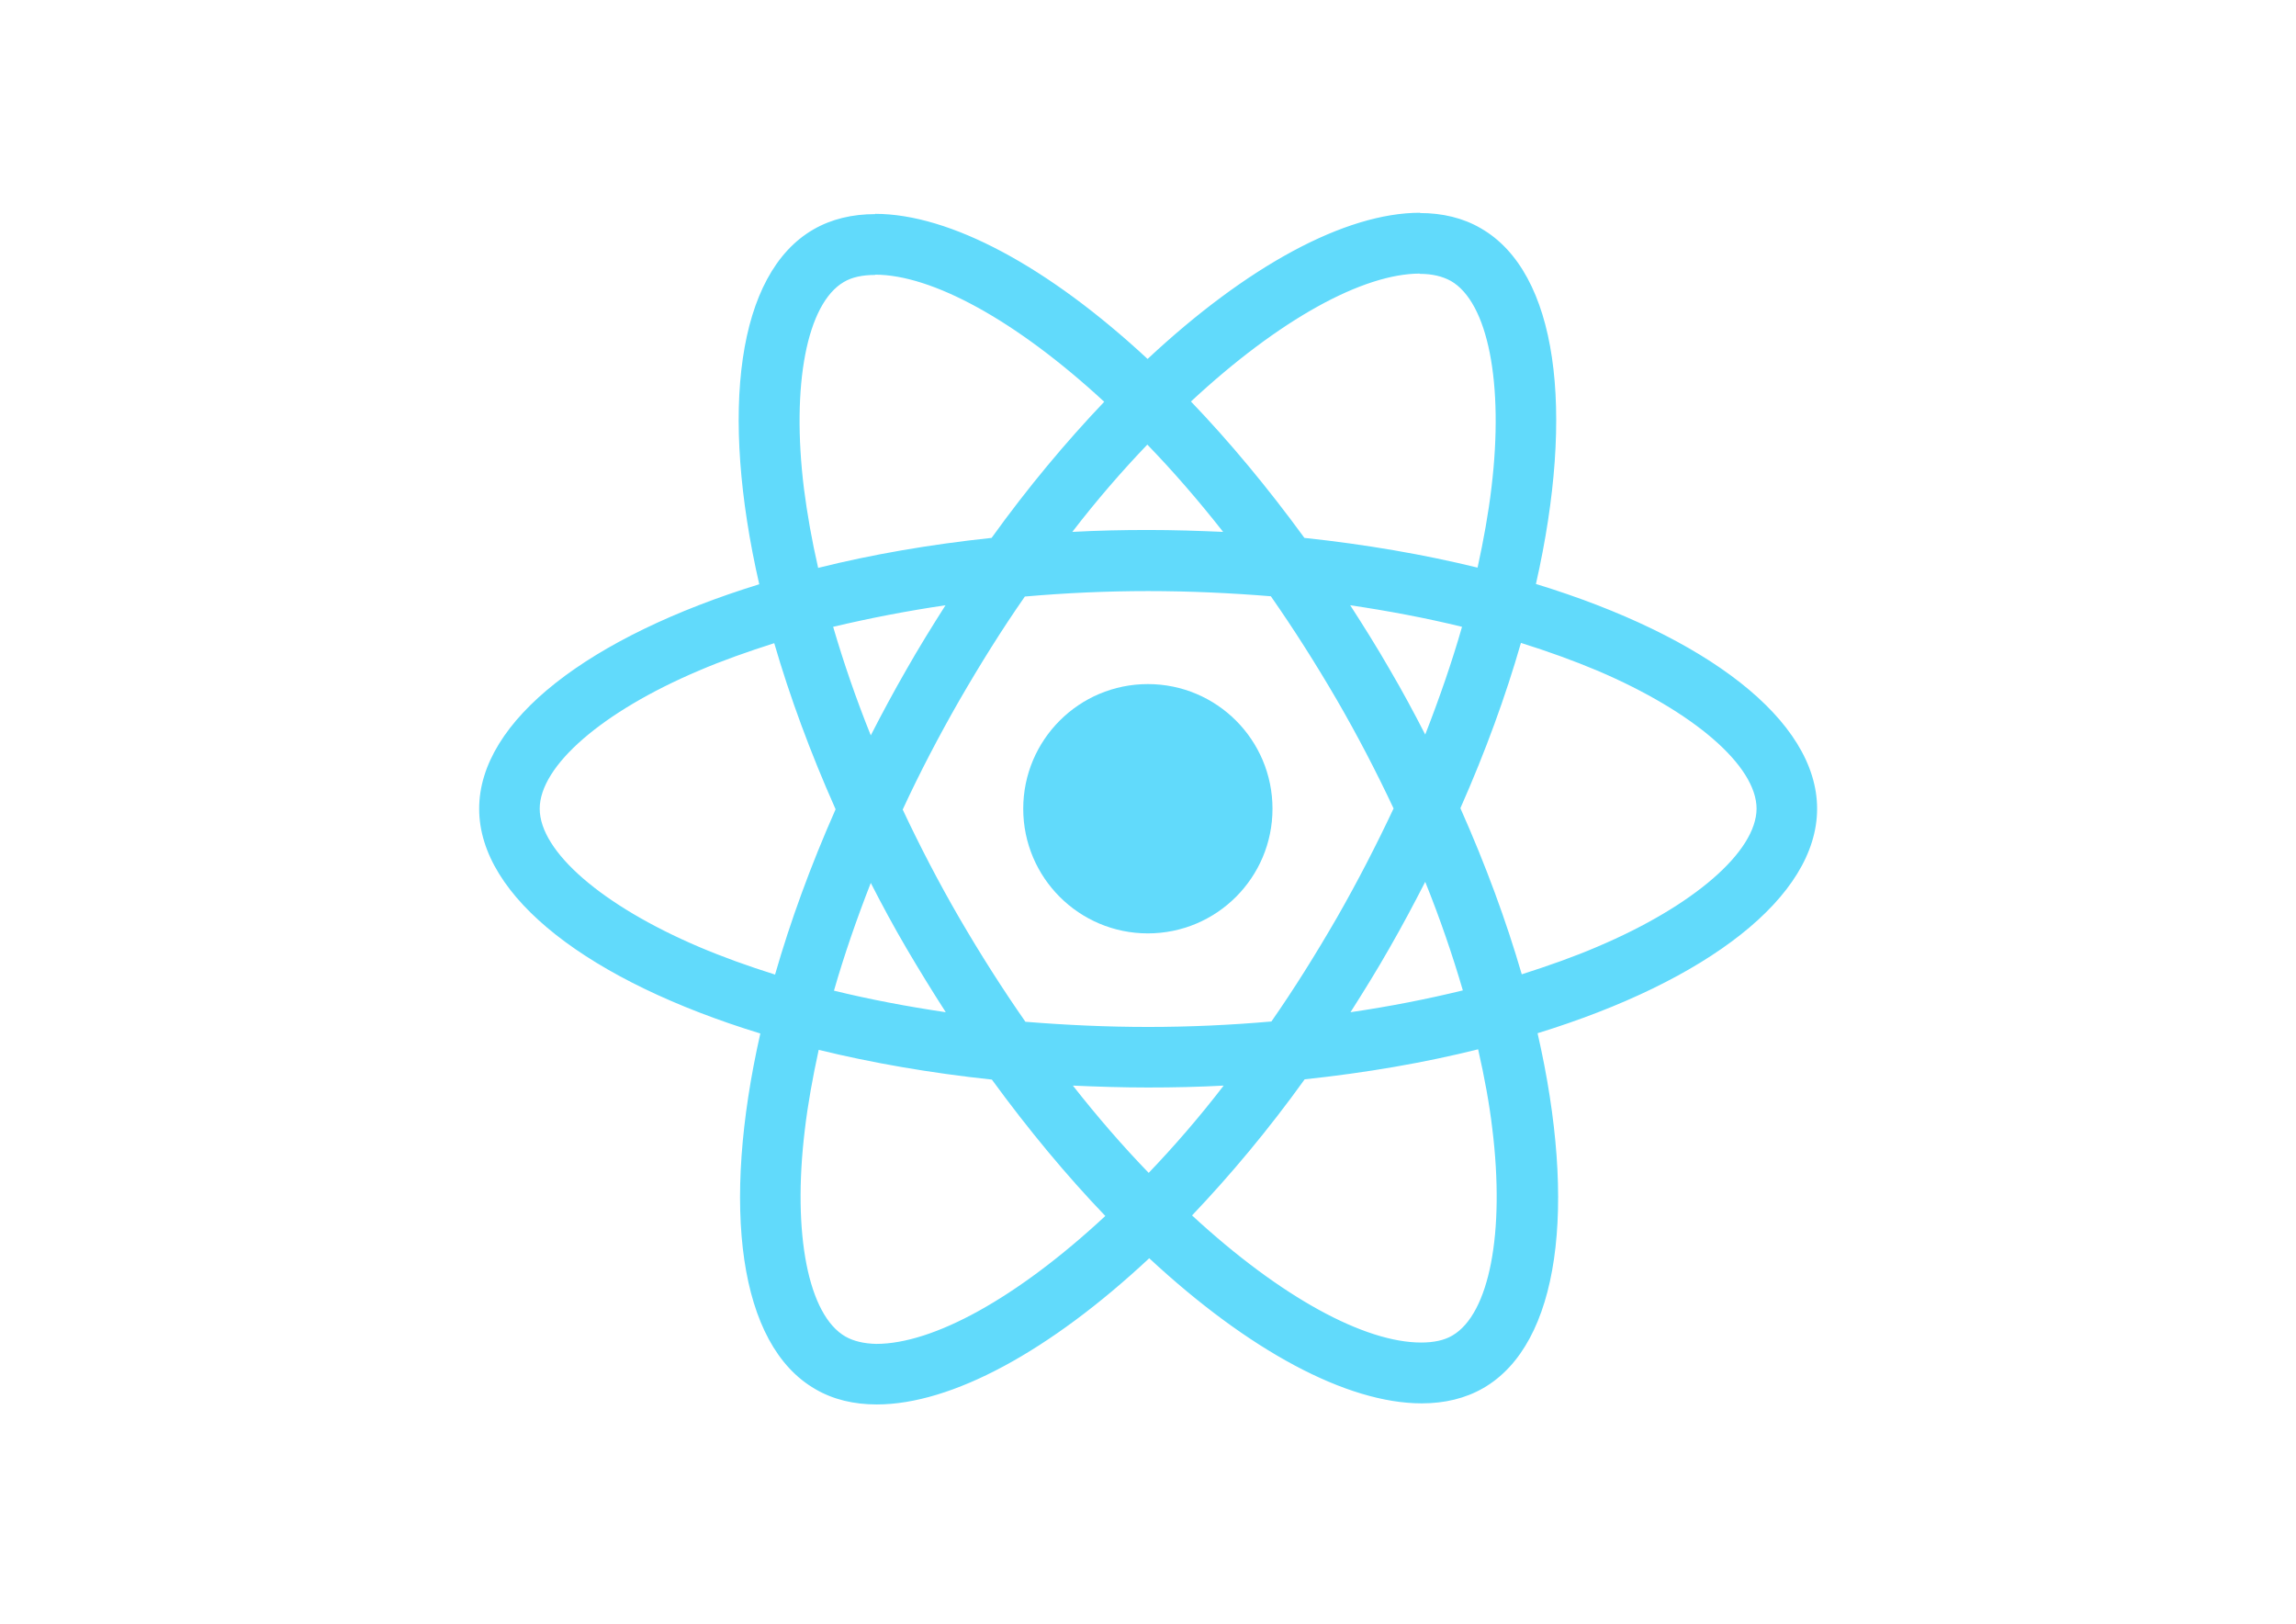
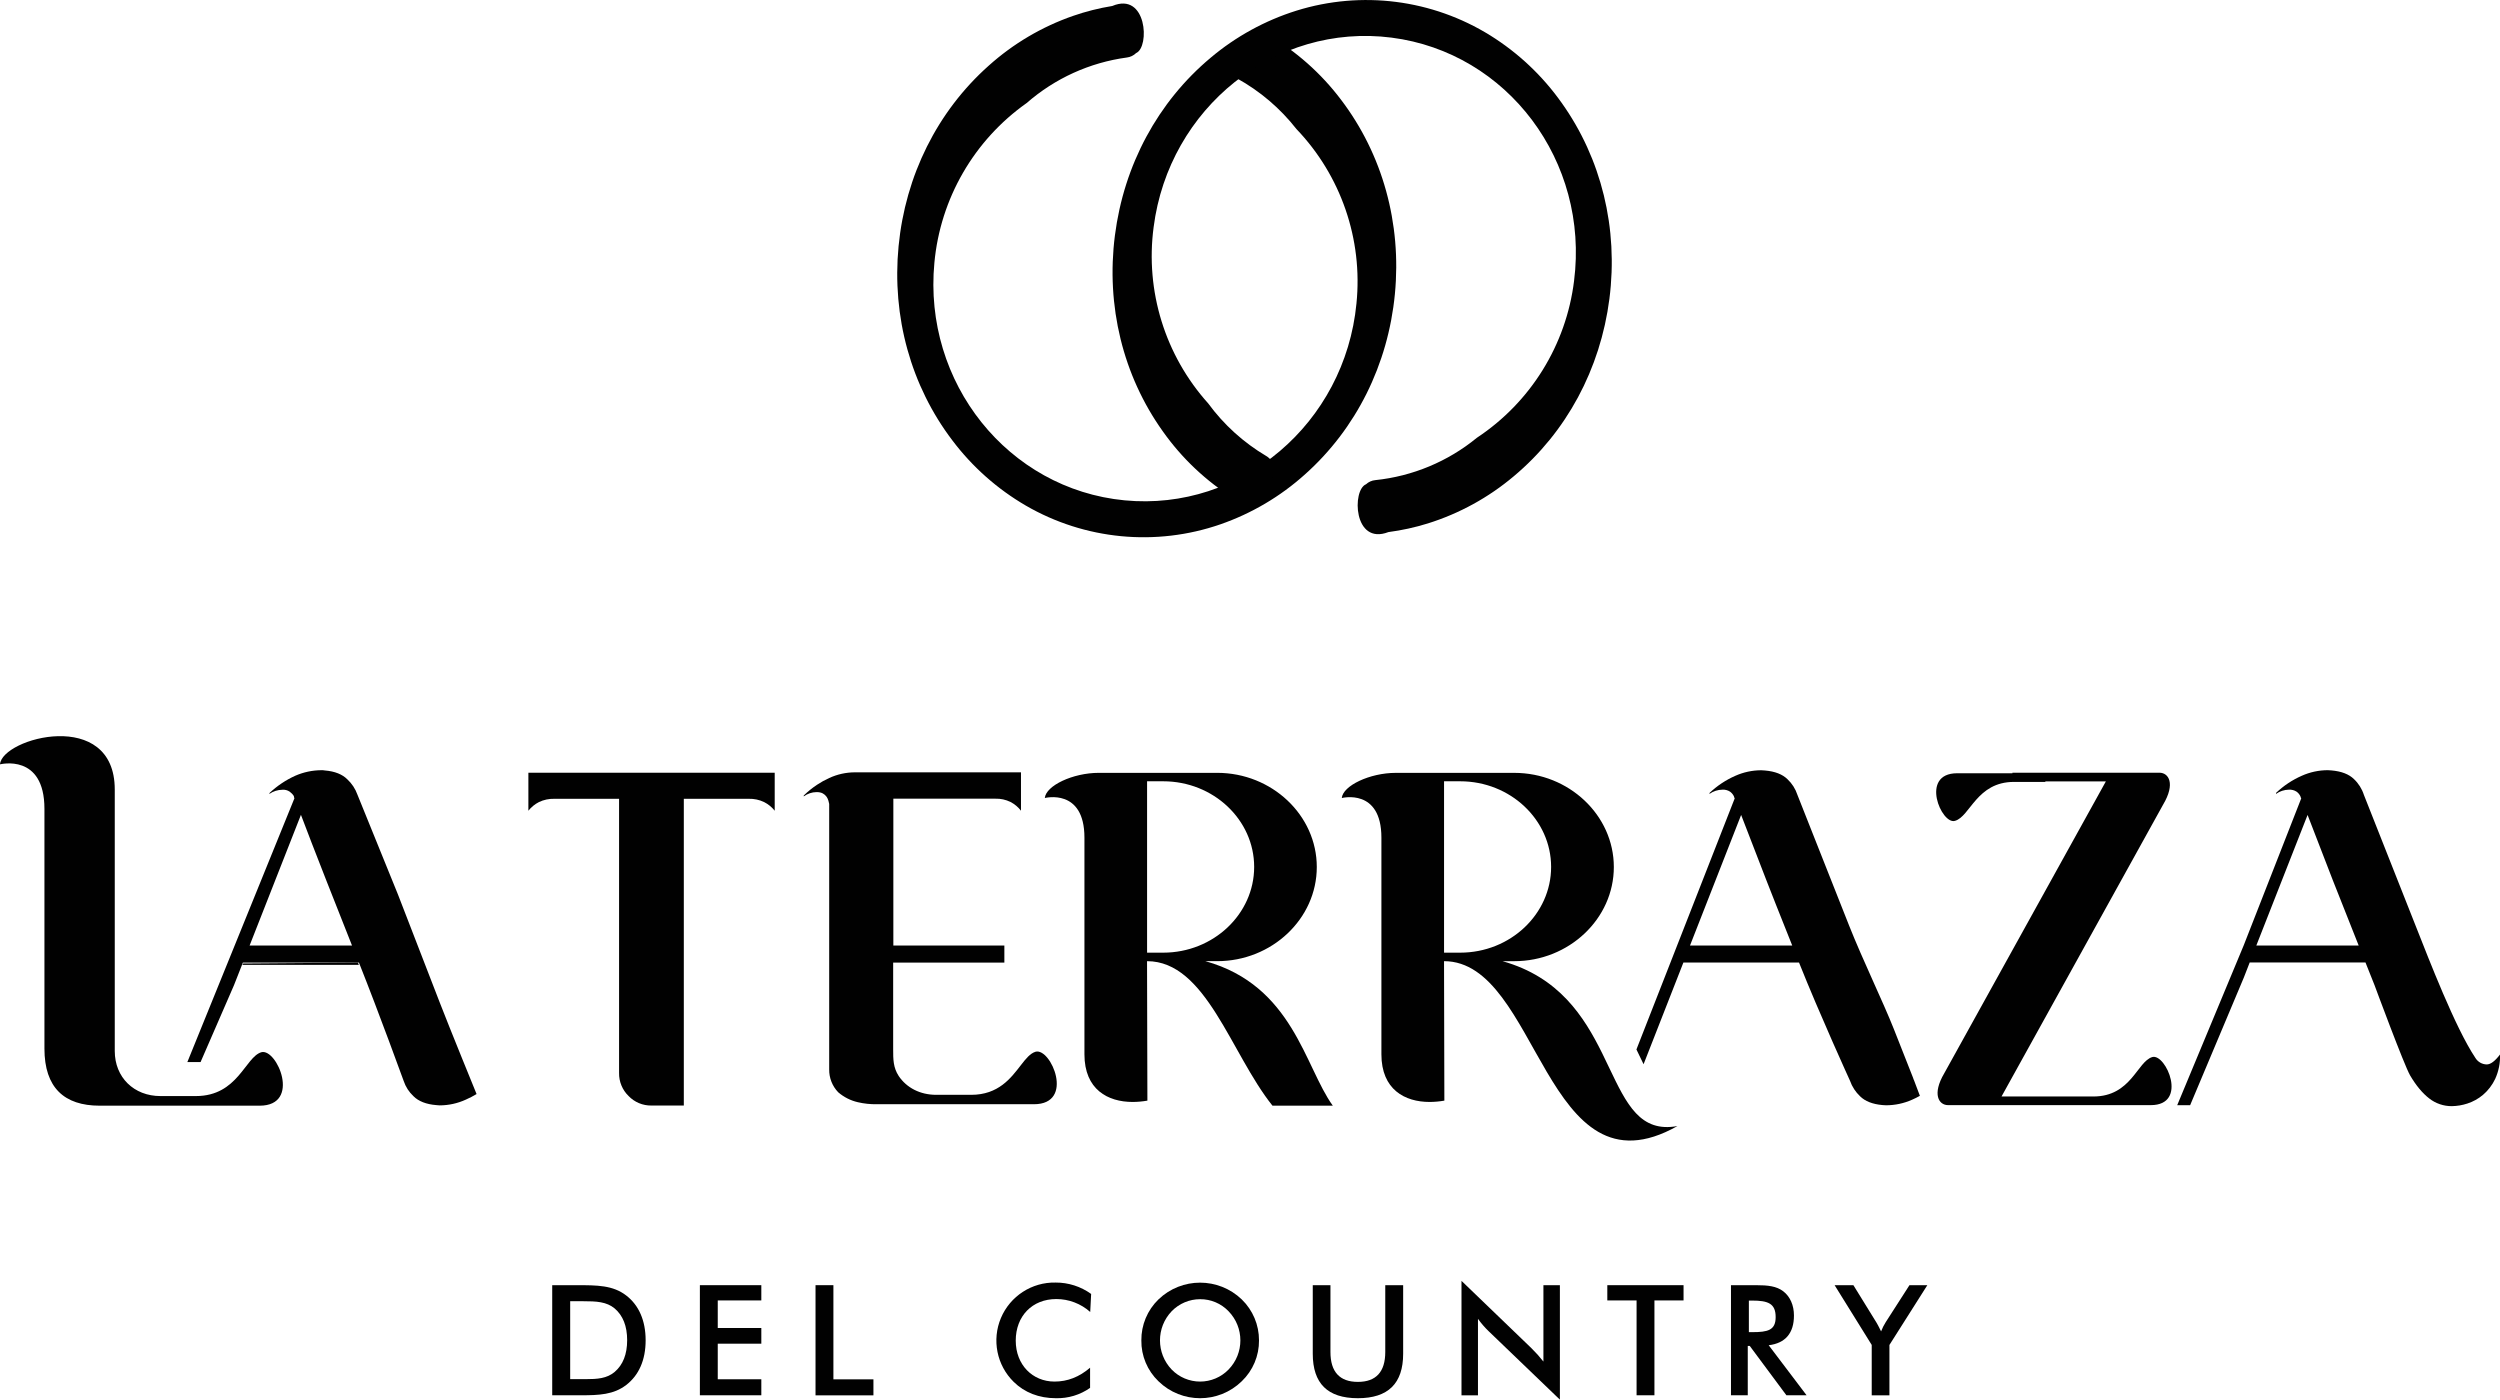
- <svg xmlns="http://www.w3.org/2000/svg" viewBox="0 0 841.9 595.3">
-   <g fill="#61DAFB">
-     <path d="M666.3 296.5c0-32.5-40.7-63.3-103.1-82.4 14.4-63.6 8-114.2-20.2-130.4-6.5-3.8-14.1-5.6-22.4-5.6v22.3c4.6 0 8.3.9 11.4 2.6 13.6 7.8 19.5 37.5 14.9 75.7-1.1 9.4-2.9 19.3-5.1 29.4-19.6-4.8-41-8.5-63.5-10.9-13.5-18.5-27.5-35.3-41.6-50 32.6-30.3 63.2-46.9 84-46.9V78c-27.5 0-63.5 19.6-99.9 53.6-36.4-33.8-72.4-53.2-99.9-53.2v22.3c20.7 0 51.4 16.5 84 46.6-14 14.7-28 31.4-41.3 49.9-22.6 2.4-44 6.1-63.6 11-2.3-10-4-19.7-5.2-29-4.7-38.2 1.1-67.9 14.6-75.8 3-1.8 6.9-2.6 11.5-2.6V78.5c-8.4 0-16 1.8-22.6 5.6-28.1 16.2-34.4 66.7-19.9 130.1-62.2 19.2-102.7 49.9-102.7 82.3 0 32.5 40.7 63.3 103.1 82.4-14.4 63.6-8 114.2 20.2 130.4 6.5 3.8 14.1 5.6 22.5 5.6 27.5 0 63.5-19.6 99.9-53.6 36.4 33.8 72.4 53.2 99.9 53.2 8.4 0 16-1.8 22.6-5.6 28.1-16.2 34.4-66.7 19.9-130.1 62-19.1 102.5-49.9 102.5-82.3zm-130.2-66.7c-3.7 12.9-8.3 26.2-13.5 39.5-4.1-8-8.4-16-13.1-24-4.6-8-9.5-15.8-14.4-23.4 14.2 2.1 27.9 4.7 41 7.9zm-45.8 106.5c-7.8 13.5-15.8 26.3-24.1 38.2-14.9 1.3-30 2-45.2 2-15.1 0-30.2-.7-45-1.9-8.3-11.9-16.4-24.6-24.2-38-7.6-13.1-14.5-26.4-20.8-39.8 6.2-13.4 13.2-26.8 20.7-39.9 7.8-13.5 15.8-26.3 24.1-38.2 14.9-1.3 30-2 45.2-2 15.1 0 30.2.7 45 1.9 8.3 11.9 16.4 24.6 24.2 38 7.6 13.1 14.5 26.4 20.8 39.8-6.3 13.4-13.2 26.8-20.7 39.9zm32.3-13c5.4 13.4 10 26.8 13.8 39.8-13.1 3.2-26.9 5.9-41.2 8 4.9-7.7 9.8-15.6 14.4-23.7 4.6-8 8.9-16.1 13-24.1zM421.2 430c-9.3-9.6-18.6-20.3-27.8-32 9 .4 18.2.7 27.5.7 9.4 0 18.7-.2 27.8-.7-9 11.7-18.3 22.4-27.5 32zm-74.4-58.9c-14.2-2.1-27.9-4.7-41-7.9 3.7-12.9 8.3-26.2 13.5-39.5 4.1 8 8.4 16 13.1 24 4.7 8 9.5 15.8 14.4 23.4zM420.7 163c9.3 9.6 18.6 20.3 27.8 32-9-.4-18.2-.7-27.5-.7-9.4 0-18.7.2-27.8.7 9-11.7 18.3-22.4 27.5-32zm-74 58.9c-4.9 7.7-9.8 15.6-14.4 23.7-4.6 8-8.9 16-13 24-5.4-13.4-10-26.8-13.8-39.8 13.1-3.1 26.9-5.8 41.2-7.9zm-90.5 125.2c-35.4-15.1-58.3-34.9-58.3-50.6 0-15.7 22.9-35.6 58.3-50.6 8.6-3.7 18-7 27.7-10.1 5.7 19.6 13.2 40 22.5 60.9-9.2 20.8-16.6 41.1-22.2 60.6-9.9-3.1-19.3-6.5-28-10.2zM310 490c-13.6-7.8-19.5-37.5-14.9-75.7 1.1-9.4 2.9-19.3 5.1-29.4 19.6 4.8 41 8.5 63.5 10.9 13.5 18.5 27.5 35.3 41.6 50-32.6 30.3-63.2 46.9-84 46.9-4.5-.1-8.3-1-11.3-2.7zm237.2-76.2c4.7 38.2-1.1 67.9-14.6 75.8-3 1.8-6.9 2.6-11.5 2.6-20.7 0-51.4-16.5-84-46.6 14-14.7 28-31.4 41.3-49.9 22.6-2.4 44-6.1 63.6-11 2.3 10.1 4.1 19.8 5.2 29.1zm38.5-66.7c-8.6 3.7-18 7-27.7 10.1-5.7-19.6-13.2-40-22.5-60.9 9.2-20.8 16.6-41.1 22.2-60.6 9.9 3.1 19.3 6.5 28.1 10.2 35.4 15.1 58.3 34.9 58.3 50.6-.1 15.7-23 35.6-58.4 50.6zM320.8 78.4z" />
-     <circle cx="420.9" cy="296.5" r="45.7" />
-     <path d="M520.5 78.1z" />
+ <svg xmlns="http://www.w3.org/2000/svg" viewBox="0 0 1354.09 758.07">
+   <defs>
+     <style>.cls-1{fill:#010101;}</style>
+   </defs>
+   <g id="Capa_2" data-name="Capa 2">
+     <g id="Capa_1-2" data-name="Capa 1">
+       <path class="cls-1" d="M299.1,696.1h13.09c11.18,0,19.77,0,27,5.59,6.84,5.25,10.51,13.59,10.51,24.27s-3.67,18.93-10.51,24.19-14.76,5.58-24.44,5.58H299.1ZM317,747c6.59,0,11.68-.34,15.93-3.92,4.5-3.84,6.76-9.59,6.76-17.18s-2.26-13.35-6.76-17.19c-4.42-3.67-9.93-3.92-17.1-3.92h-7V747Z" />
+       <path class="cls-1" d="M379.08,696.1h33.28v8.26h-23.6v14.93h23.6v8.5h-23.6v19.27h23.6v8.67H379.08Z" />
+       <path class="cls-1" d="M441.72,696.1h9.68v51h21.68v8.67H441.72Z" />
+       <path class="cls-1" d="M572.16,703.61c-13.09,0-22,9.25-22,22.52,0,13.09,9.1,22.18,21,22.18,7.09,0,13.43-2.5,19.27-7.51v10.93a30.85,30.85,0,0,1-18.52,5.59c-9.17,0-17-3.09-22.85-8.84a31.41,31.41,0,0,1,22.69-53.8A32.58,32.58,0,0,1,591,700.85l-.5,9.76A27.61,27.61,0,0,0,572.16,703.61Z" />
+       <path class="cls-1" d="M672.58,748.14a32.31,32.31,0,0,1-45.12,0A30.16,30.16,0,0,1,618.2,726a30.49,30.49,0,0,1,9.26-22.18,32.54,32.54,0,0,1,45.12,0A30.69,30.69,0,0,1,681.92,726,30.24,30.24,0,0,1,672.58,748.14Zm-7.17-37.94a21.12,21.12,0,0,0-15.35-6.51,21.45,21.45,0,0,0-15.43,6.51,22.87,22.87,0,0,0,0,31.61,21.47,21.47,0,0,0,30.78,0,22.66,22.66,0,0,0,0-31.61Z" />
+       <path class="cls-1" d="M720.62,696.1v36.2c0,10.76,5,16.18,14.85,16.18s14.84-5.42,14.84-16.18V696.1H760v37.11c0,16.1-8.09,24.11-24.52,24.11s-24.44-8-24.44-24.11V696.1Z" />
+       <path class="cls-1" d="M791.6,693.76l37.86,36.45a75.62,75.62,0,0,1,6.51,7.26V696.1h8.92v62L806.28,721a48,48,0,0,1-5.76-6.68v41.45H791.6Z" />
+       <path class="cls-1" d="M896.1,755.73h-9.67V704.36H870.58V696.1h41.29v8.26H896.1Z" />
+       <path class="cls-1" d="M946.65,755.73h-9.09V696.1h13.51c6.42,0,11.17.5,14.84,3.34s5.76,7.5,5.76,13.09c0,9.59-4.67,15-13.68,16.1l20.52,27.1H967.58L947.73,729h-1.08ZM949,721.54c8.51,0,12.76-1,12.76-8.17,0-7.34-4.08-8.93-12.76-8.93h-1.75v17.1Z" />
+       <path class="cls-1" d="M1013.79,728.46l-20.1-32.36h10.17l12.51,20.27c.25.41,1.17,2,2.5,4.75a27.73,27.73,0,0,1,2.51-5l12.84-20h9.68l-20.52,32.36v27.27h-9.59Z" />
+       <path class="cls-1" d="M286.19,439.12V418.53H419.61v20.59a17.21,17.21,0,0,0-5.76-4.7,18,18,0,0,0-8.28-1.76H370.38V598.8H352.84a16.82,16.82,0,0,1-12.39-5.17,17,17,0,0,1-5.14-12.49V432.66H300.22a18.12,18.12,0,0,0-8.29,1.76A17.33,17.33,0,0,0,286.19,439.12Z" />
+       <path class="cls-1" d="M140.59,598.88H54c-19.2,0-29.93-9.76-29.93-30.92V438.11C24.09,407.84,0,414,0,414c1-14.33,62.16-30.92,62.16,13.66V569.27c0,14.31,10.42,24.4,24.74,24.4h19.2c22.78,0,26.69-21.15,35.47-23.75C150,567.64,163.37,598.88,140.59,598.88Z" />
+       <path class="cls-1" d="M238.2,543.05q-10.74-27.74-22.67-58.61l-21.92-54a20.91,20.91,0,0,0-5.51-8.35c-2.69-2.69-6.72-4.33-12.09-4.77a9,9,0,0,0-2.08-.15,35.82,35.82,0,0,0-14,3,51.16,51.16,0,0,0-14,9.4V430a12.59,12.59,0,0,1,7-2.24,6.13,6.13,0,0,1,4,1.05,8.47,8.47,0,0,1,2.24,2.38,3,3,0,0,0,.3,1.2l-58,142.88h7.16l18.12-41.68,4.8-12.21h62.87c11.14,28,24.21,64.06,24.21,64.06a19.86,19.86,0,0,0,5.37,8.35c2.68,2.69,6.86,4.33,12.23,4.77.6,0,1.19.15,1.94.15a34.27,34.27,0,0,0,14.17-3.13,51.27,51.27,0,0,0,5.79-3S243.59,557,238.2,543.05Zm-103-30.93L163,441.34c3.28,8.8,7.9,20.58,13.72,35.49,1.93,5,7.5,19.11,13.94,35.29Z" />
+       <path class="cls-1" d="M1346.88,576.54a7.36,7.36,0,0,1-6.14-3.56c-11-16.51-25-53-32.39-71.66s-13.9-35.14-19.53-49.4l-8.46-21.41A20.14,20.14,0,0,0,1275,422q-4.07-4-12.16-4.71a16.61,16.61,0,0,0-2.06-.13,34.55,34.55,0,0,0-14,3,48.62,48.62,0,0,0-14,9.31V430a12.32,12.32,0,0,1,7-2.29,6.8,6.8,0,0,1,4.12,1.08,6.42,6.42,0,0,1,2.05,2.43l.37,1.08c.07,0,.11,0,.11.13l-31.18,79.67v0l-36,86.53h7l29.07-69.1,2.81-7.22.38-1h62.72c1.64,4.1,3.29,8.26,4.93,12.36,0,0,16,43.27,19.23,48.79s6.7,9.66,10.33,12.47a19.6,19.6,0,0,0,12.28,4.2,28.3,28.3,0,0,0,8.38-1.4,25.14,25.14,0,0,0,8.49-4.71,26,26,0,0,0,6.62-8.66,29.68,29.68,0,0,0,2.63-13.23C1351.36,574.77,1349,576.54,1346.88,576.54Zm-124.77-64.42,27.76-70.72q5.07,13.07,13.67,35.37c2,5.17,7.56,19.23,14,35.35Z" />
+       <path class="cls-1" d="M560,598.09H474.78A42.41,42.41,0,0,1,464.65,597,24.83,24.83,0,0,1,454,591.61a17.45,17.45,0,0,1-4.88-12.41V435.43c-.07-.41-.22-1-.42-1.73a7.21,7.21,0,0,0-1-2.15,6.05,6.05,0,0,0-2-1.78,5.34,5.34,0,0,0-1.62-.58,9.27,9.27,0,0,0-1.82-.16,11.87,11.87,0,0,0-6.92,2.33v-.49a50.14,50.14,0,0,1,7.16-5.79,47,47,0,0,1,6.66-3.69,33.28,33.28,0,0,1,13.84-3.07h90v20.8a16.93,16.93,0,0,0-5.66-4.74,17.35,17.35,0,0,0-8.17-1.78h-55.3v79.52H544v9.26H483.77v47c0,5.32,0,9.84,3,14.42,4.25,6.33,11.54,10.2,20.34,10.2H526c14.85,0,21.55-9.12,26.89-16,2.72-3.53,5.09-6.47,8-7.34C569.24,567.34,582.37,598.09,560,598.09Z" />
+       <path class="cls-1" d="M1036.61,584.88c0-.08-.1-.16-.14-.24a4.93,4.93,0,0,0-.28-.85l-.09-.23q-1.44-3.75-10.28-26.07c-5.88-14.88-16.89-37.5-24.28-56.17L982,451.92l-8.46-21.41a20.14,20.14,0,0,0-5.39-8.47q-4.06-4-12.16-4.71a16.61,16.61,0,0,0-2.06-.13,34.55,34.55,0,0,0-14,3,48.62,48.62,0,0,0-14,9.31V430a12.32,12.32,0,0,1,7-2.29,6.84,6.84,0,0,1,4.12,1.08,6.55,6.55,0,0,1,2.06,2.43l.36,1.08c.07,0,.11,0,.11.13l-53.23,136c1.35,2.71,2.63,5.39,3.87,8l21.56-55.07h62.64c11.15,28,27.6,64,27.6,64a21.27,21.27,0,0,0,5.51,8.47c2.7,2.65,6.71,4.23,12,4.71a15.17,15.17,0,0,0,2.05.12,34.64,34.64,0,0,0,14.05-3c1.45-.64,2.87-1.34,4.25-2.12ZM915.37,512.12l27.69-70.72q5.09,13.07,13.67,35.37c2,5.19,7.56,19.24,14,35.35Z" />
+       <path class="cls-1" d="M871.66,578.47c-1.23-2.62-2.52-5.3-3.86-8-9.82-19.8-23.29-41.26-54-49.86h6.38c29.57,0,53.93-22.91,53.93-51s-24.36-51-53.93-51H756.05c-14.2,0-28.71,7-29.29,13.63,0,0,21.46-5.51,21.46,21.46V571.05c0,19.15,12.76,25.81,26.1,25.81a46.78,46.78,0,0,0,8-.72l-.18-75.54c51.62,0,54.51,129.91,126.43,89.31C888.4,613.62,881,598,871.66,578.47ZM790.85,516h-8.7V423.17h8.7c27.25,0,49.29,20.88,49.29,46.39S818.1,516,790.85,516Z" />
+       <path class="cls-1" d="M652.9,520.6h6.38c29.58,0,53.94-22.91,53.94-51s-24.36-51-53.94-51H595.2c-14.21,0-28.71,7-29.29,13.63,0,0,21.46-5.51,21.46,21.46V571.05c0,19.15,12.76,25.81,26.1,25.81a46.78,46.78,0,0,0,8-.72l-.19-75.54c32,0,45.31,50,67.94,78.28H721.9C706.64,577.75,700.34,533.86,652.9,520.6ZM630,516h-8.7V423.17H630c27.26,0,49.3,20.88,49.3,46.39S657.25,516,630,516Z" />
+       <polygon class="cls-1" points="1215.18 512.12 1215.17 512.14 1215.17 512.12 1215.18 512.12" />
+       <path class="cls-1" d="M1164.93,598.58H1055.14c-5,0-8.79-5.85-2.05-17.27,8.78-15.81,87.53-158.09,87.53-158.09h-32.78v.29h-17c-20.21,0-23.72,18.74-31.92,21.08-7.32,2.34-19.33-25.77,1.17-25.77H1090v-.29h79.63c5,0,8.78,5.86,2,17.27-8.77,15.82-87.53,158.1-87.53,158.1h49.76c20.5,0,23.72-19,31.92-21.37C1173.12,570.48,1185.42,598.58,1164.93,598.58Z" />
+       <path class="cls-1" d="M194.36,522.62H131.3l.31-.75,62.28-.49,0,.08Z" />
+       <path class="cls-1" d="M755.52,159.27c-3.69,38.28-21,73-48.77,97.74A134.55,134.55,0,0,1,661,284a127.17,127.17,0,0,1-105.39-10.16,134.59,134.59,0,0,1-39.72-35.24c-22.51-29.59-32.88-67-29.19-105.25s21-73,48.78-97.74a134.55,134.55,0,0,1,45.72-27,127.73,127.73,0,0,1,21.25-5.37c18.74-7.92,20.44,22.28,12.9,25.51h0a8.61,8.61,0,0,1-5,2.4,103.61,103.61,0,0,0-54.25,24.64,119.35,119.35,0,0,0-50,86.51C499.92,207.3,546,264.91,609.1,271s119.34-41.66,125.61-106.64a119.35,119.35,0,0,0-32.5-94.46,106,106,0,0,0-32.33-27.51,8.79,8.79,0,0,1-2.06-13.94l8.26-8.29a8.68,8.68,0,0,1,10.47-1.41l.06,0A134.5,134.5,0,0,1,726.34,54C748.85,83.61,759.22,121,755.52,159.27Z" />
+       <path class="cls-1" d="M603.88,127.5c4.88-38.15,23.27-72.3,51.78-96.17A134.72,134.72,0,0,1,702.21,5.77a127.14,127.14,0,0,1,105,13.44,134.68,134.68,0,0,1,38.61,36.45c21.58,30.28,30.78,68,25.9,106.12s-23.27,72.3-51.79,96.17A134.57,134.57,0,0,1,773.4,283.5a128.15,128.15,0,0,1-21.4,4.7c-19,7.33-19.74-22.9-12.11-25.9h0a8.56,8.56,0,0,1,5.05-2.25,103.62,103.62,0,0,0,55-22.94,119.34,119.34,0,0,0,52.62-84.91c8.29-64.76-36-123.77-98.86-131.82S633.12,58.3,624.84,123.05a119.32,119.32,0,0,0,29.55,95.43A105.87,105.87,0,0,0,685.85,247a8.8,8.8,0,0,1,1.62,14L679,269a8.69,8.69,0,0,1-10.51,1.09l-.05,0a134.42,134.42,0,0,1-38.61-36.45C608.19,203.33,599,165.65,603.88,127.5Z" />
+     </g>
  </g>
</svg>
